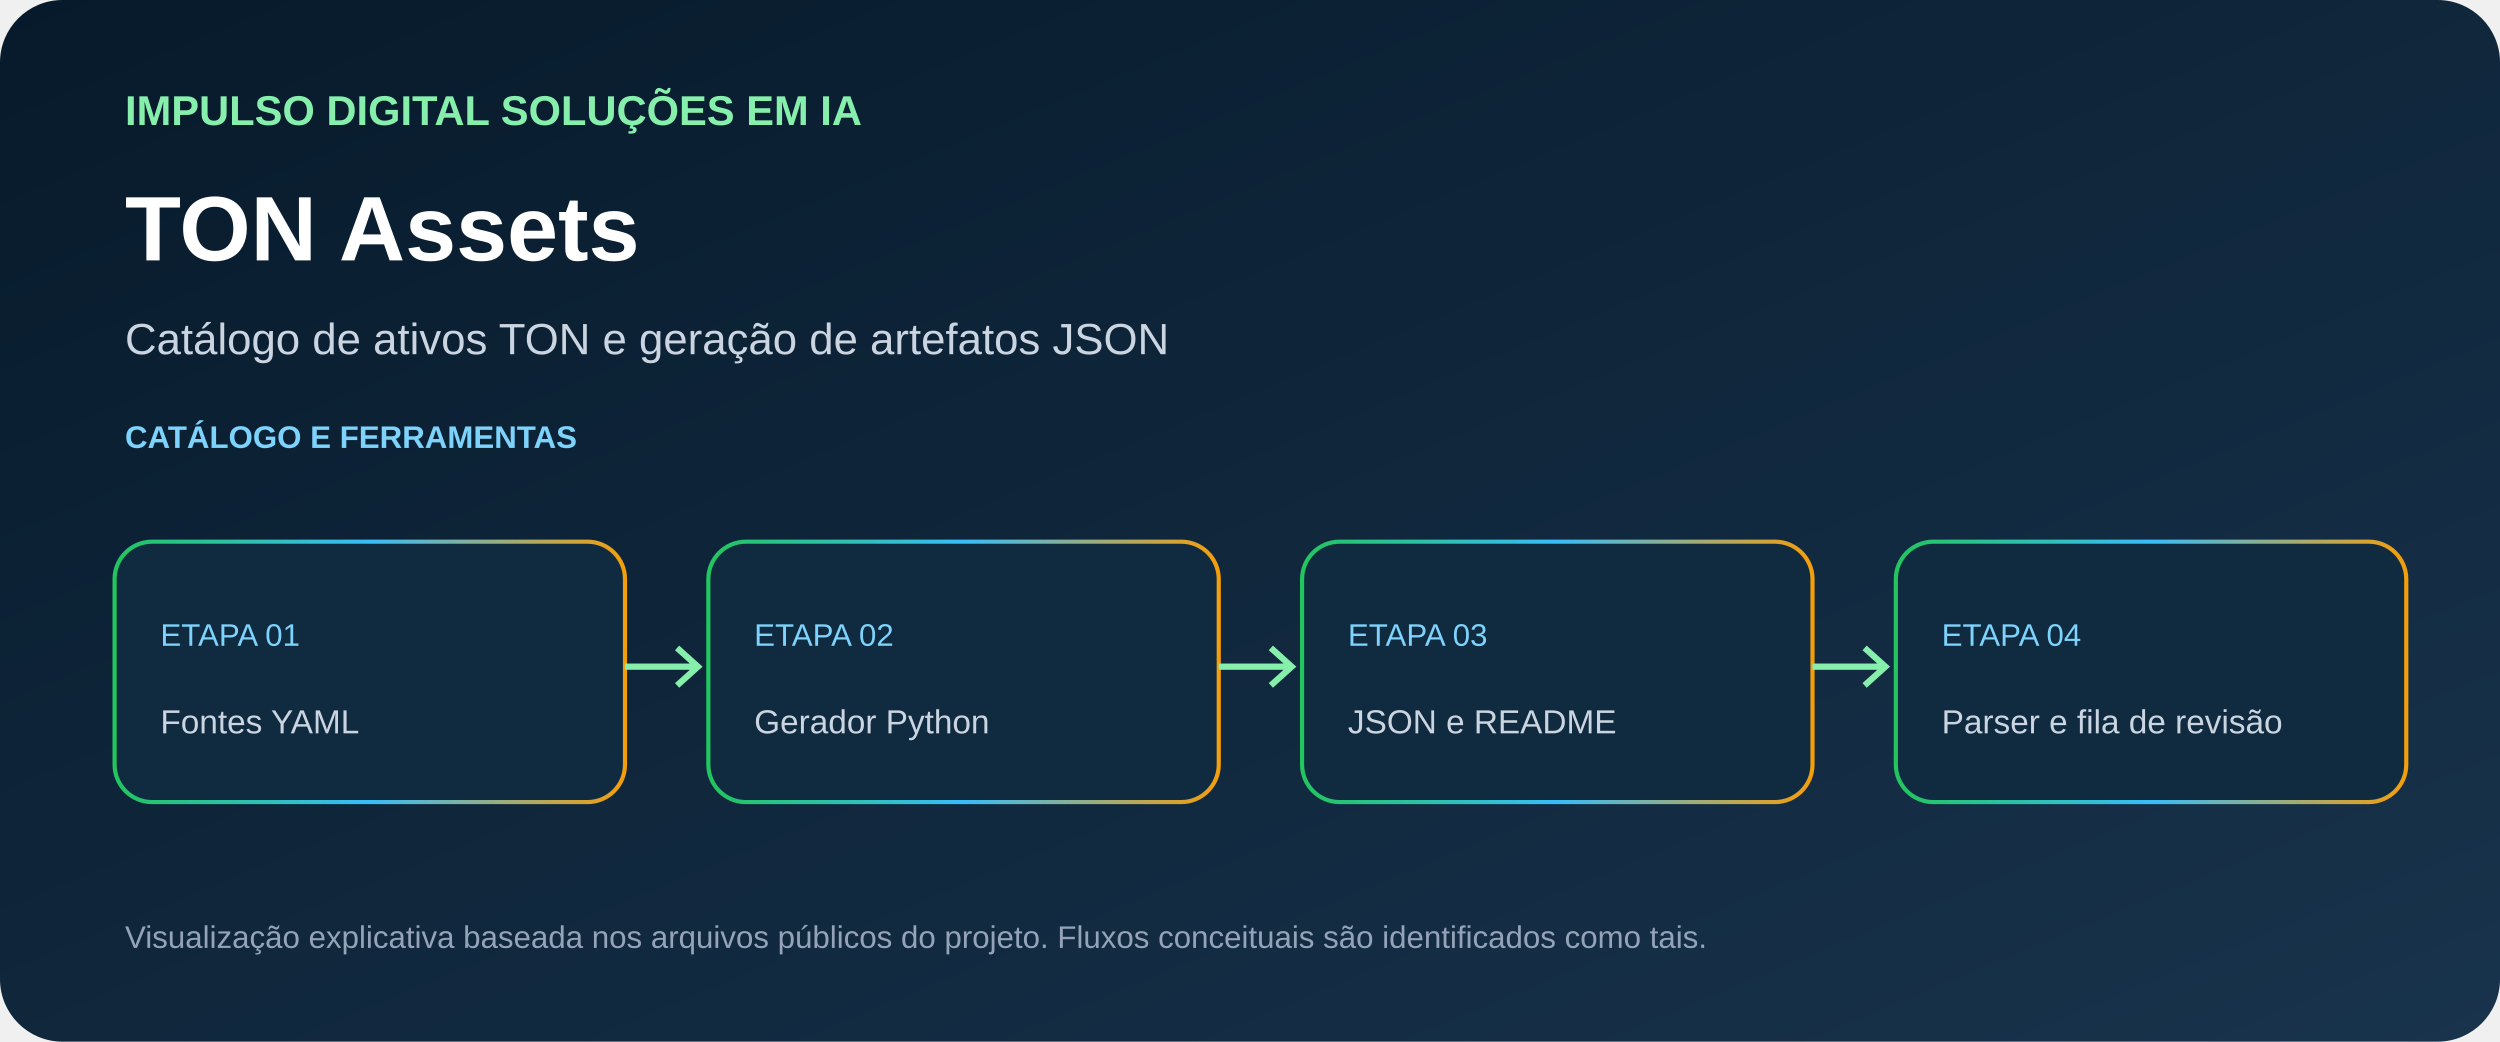
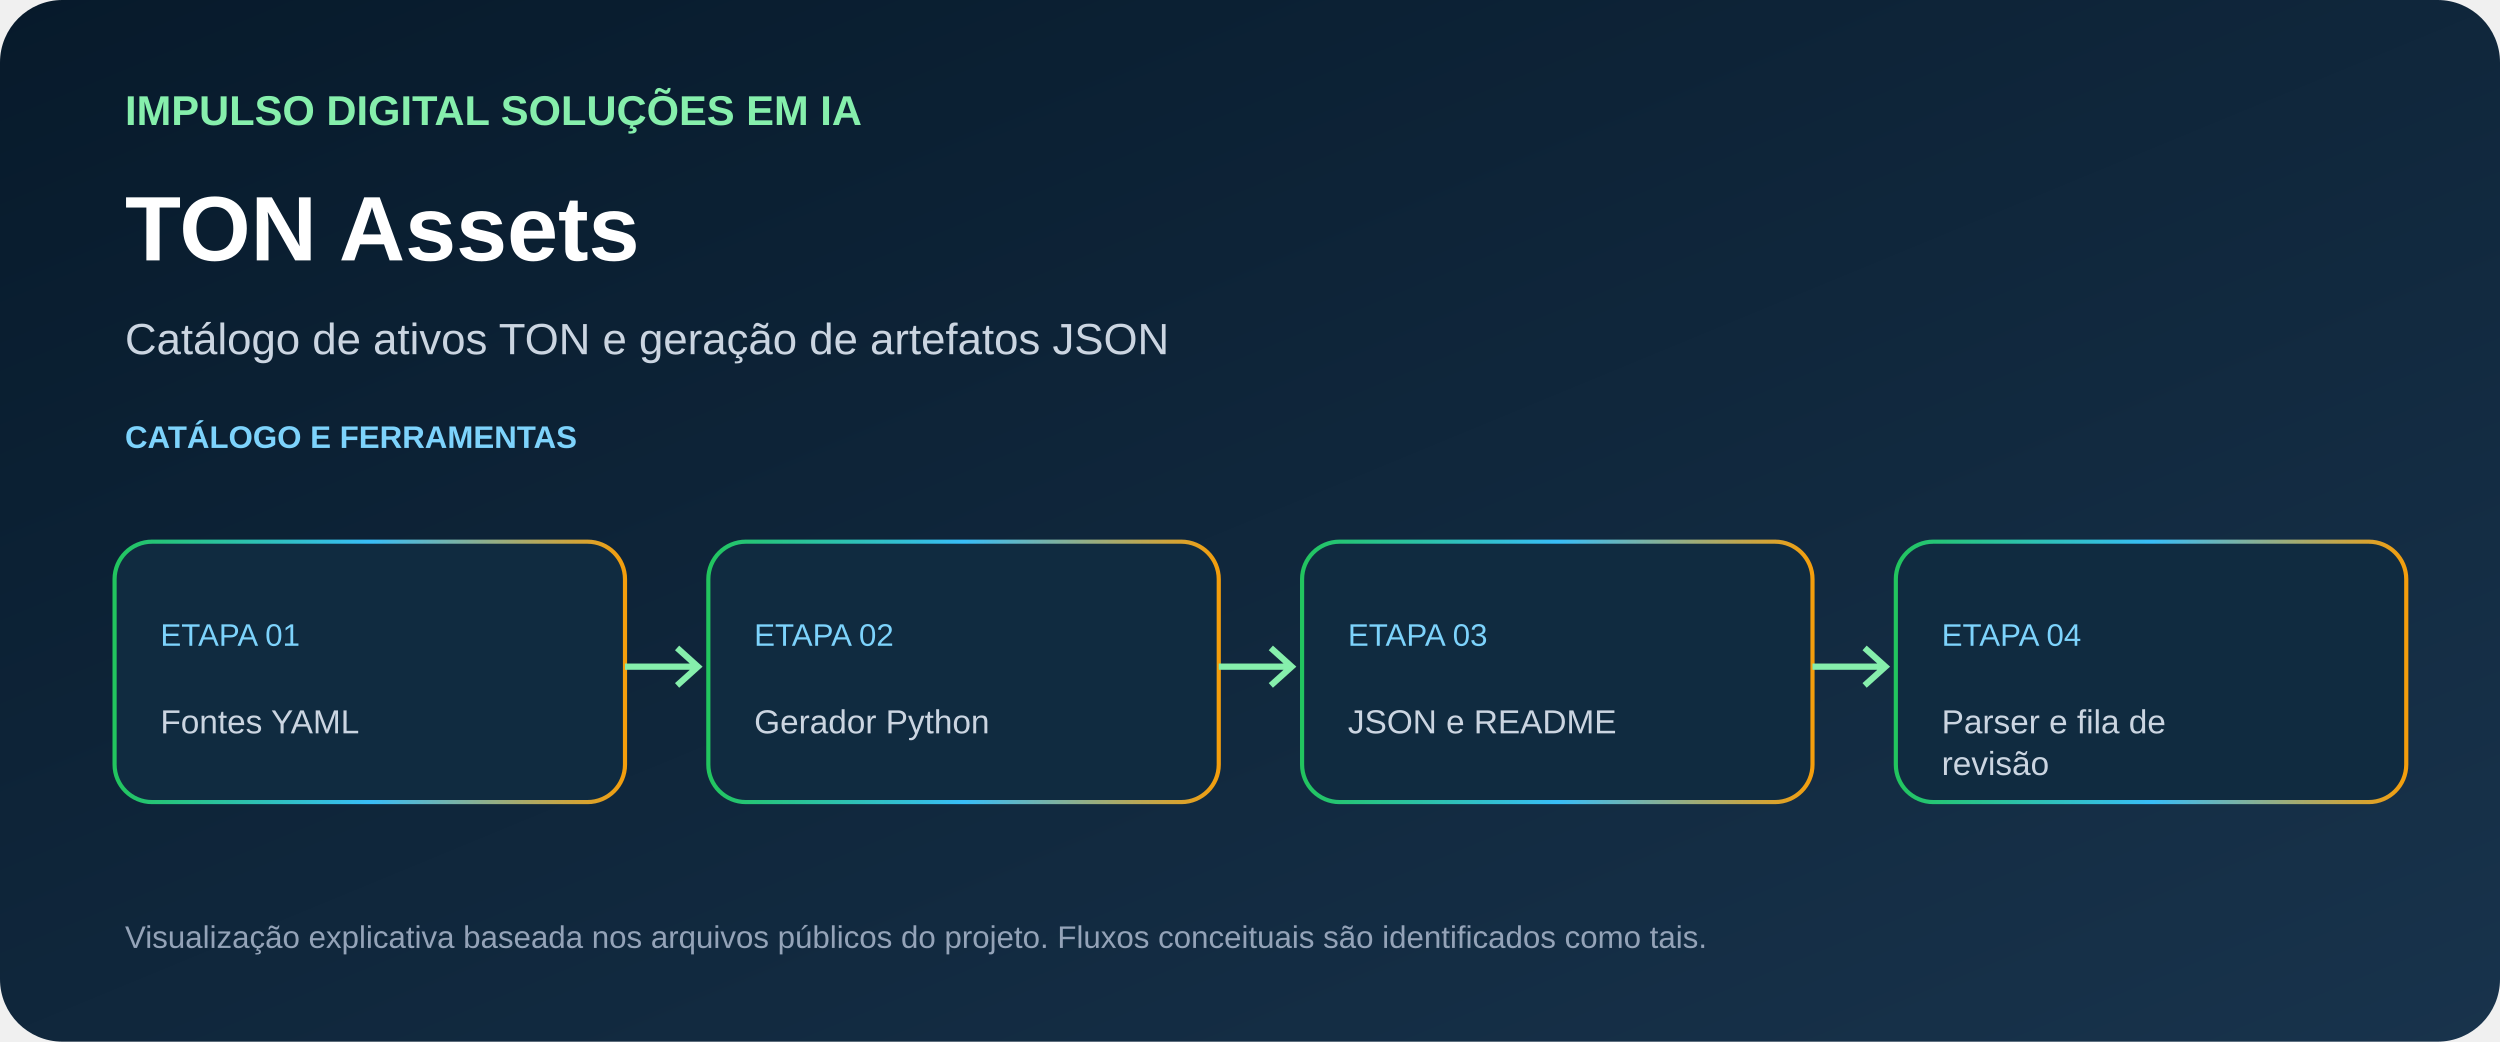
<svg xmlns="http://www.w3.org/2000/svg" width="1200" height="500" viewBox="0 0 1200 500">
  <defs>
    <linearGradient id="b" x2="1" y2="1">
      <stop stop-color="#071a2b" />
      <stop offset="1" stop-color="#18334c" />
    </linearGradient>
    <linearGradient id="g">
      <stop stop-color="#22c55e" />
      <stop offset=".5" stop-color="#38bdf8" />
      <stop offset="1" stop-color="#f59e0b" />
    </linearGradient>
  </defs>
  <rect width="1200" height="500" rx="30" fill="url(#b)" />
  <text x="60" y="60" fill="#86efac" font-family="Arial" font-size="20" font-weight="bold">IMPULSO DIGITAL SOLUÇÕES EM IA</text>
  <text x="60" y="125" fill="white" font-family="Arial" font-size="44" font-weight="bold">TON Assets</text>
  <text x="60" y="170" fill="#cbd5e1" font-family="Arial" font-size="21">Catálogo de ativos TON e geração de artefatos JSON</text>
  <text x="60" y="215" fill="#7dd3fc" font-family="Arial" font-size="15" font-weight="bold">CATÁLOGO E FERRAMENTAS</text>
  <rect x="55" y="260" width="245" height="125" rx="18" fill="#102b40" stroke="url(#g)" stroke-width="2" />
  <text x="77" y="310" fill="#7dd3fc" font-family="Arial" font-size="15">ETAPA 01</text>
  <text x="77" y="352" fill="#cbd5e1" font-family="Arial,sans-serif" font-size="16">Fontes YAML</text>
  <path d="M300 320h35m-10 -9 10 9-10 9" stroke="#86efac" stroke-width="3" fill="none" />
  <rect x="340" y="260" width="245" height="125" rx="18" fill="#102b40" stroke="url(#g)" stroke-width="2" />
  <text x="362" y="310" fill="#7dd3fc" font-family="Arial" font-size="15">ETAPA 02</text>
  <text x="362" y="352" fill="#cbd5e1" font-family="Arial,sans-serif" font-size="16">Gerador Python</text>
  <path d="M585 320h35m-10 -9 10 9-10 9" stroke="#86efac" stroke-width="3" fill="none" />
  <rect x="625" y="260" width="245" height="125" rx="18" fill="#102b40" stroke="url(#g)" stroke-width="2" />
  <text x="647" y="310" fill="#7dd3fc" font-family="Arial" font-size="15">ETAPA 03</text>
  <text x="647" y="352" fill="#cbd5e1" font-family="Arial,sans-serif" font-size="16">JSON e README</text>
  <path d="M870 320h35m-10 -9 10 9-10 9" stroke="#86efac" stroke-width="3" fill="none" />
  <rect x="910" y="260" width="245" height="125" rx="18" fill="#102b40" stroke="url(#g)" stroke-width="2" />
  <text x="932" y="310" fill="#7dd3fc" font-family="Arial" font-size="15">ETAPA 04</text>
-   <text x="932" y="352" fill="#cbd5e1" font-family="Arial,sans-serif" font-size="16">Parser e fila de revisão</text>
+   <text x="932" y="352" fill="#cbd5e1" font-family="Arial,sans-serif" font-size="16">
+     <tspan x="932" dy="0">Parser e fila de</tspan>
+     <tspan x="932" dy="20">revisão</tspan>
+   </text>
  <text x="60" y="455" fill="#94a3b8" font-family="Arial" font-size="15">Visualização explicativa baseada nos arquivos públicos do projeto. Fluxos conceituais são identificados como tais.</text>
</svg>
